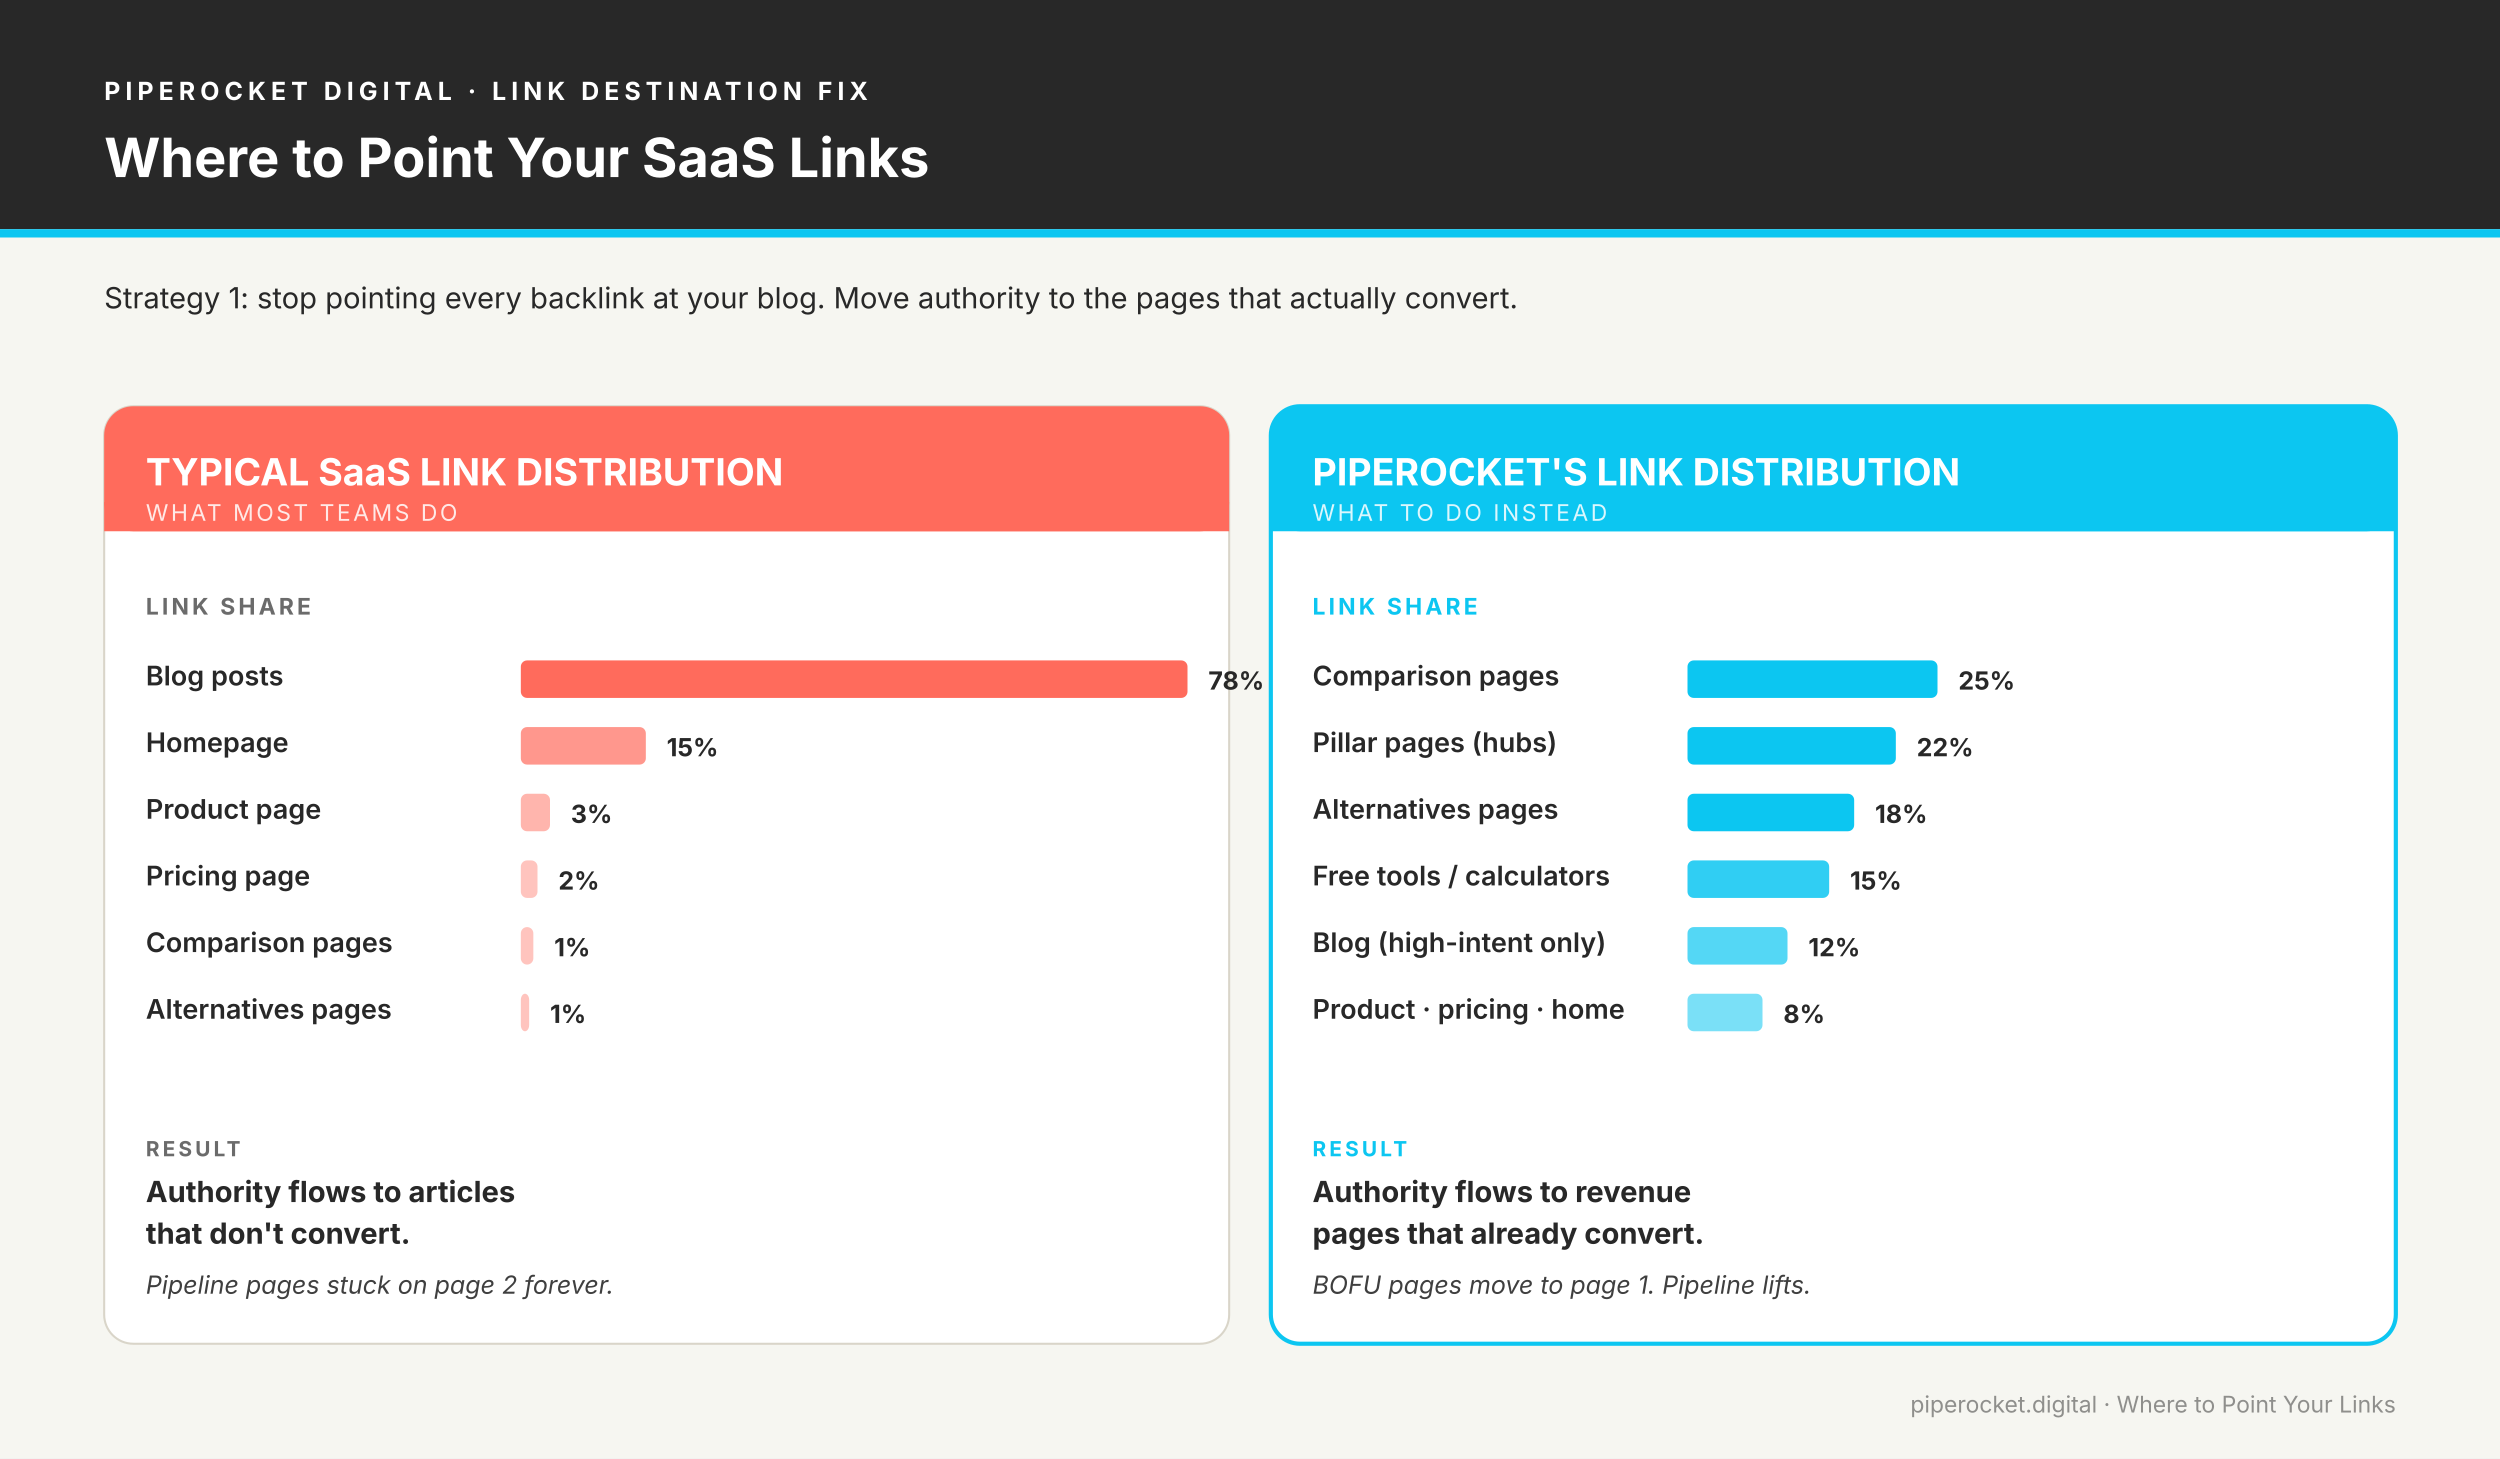
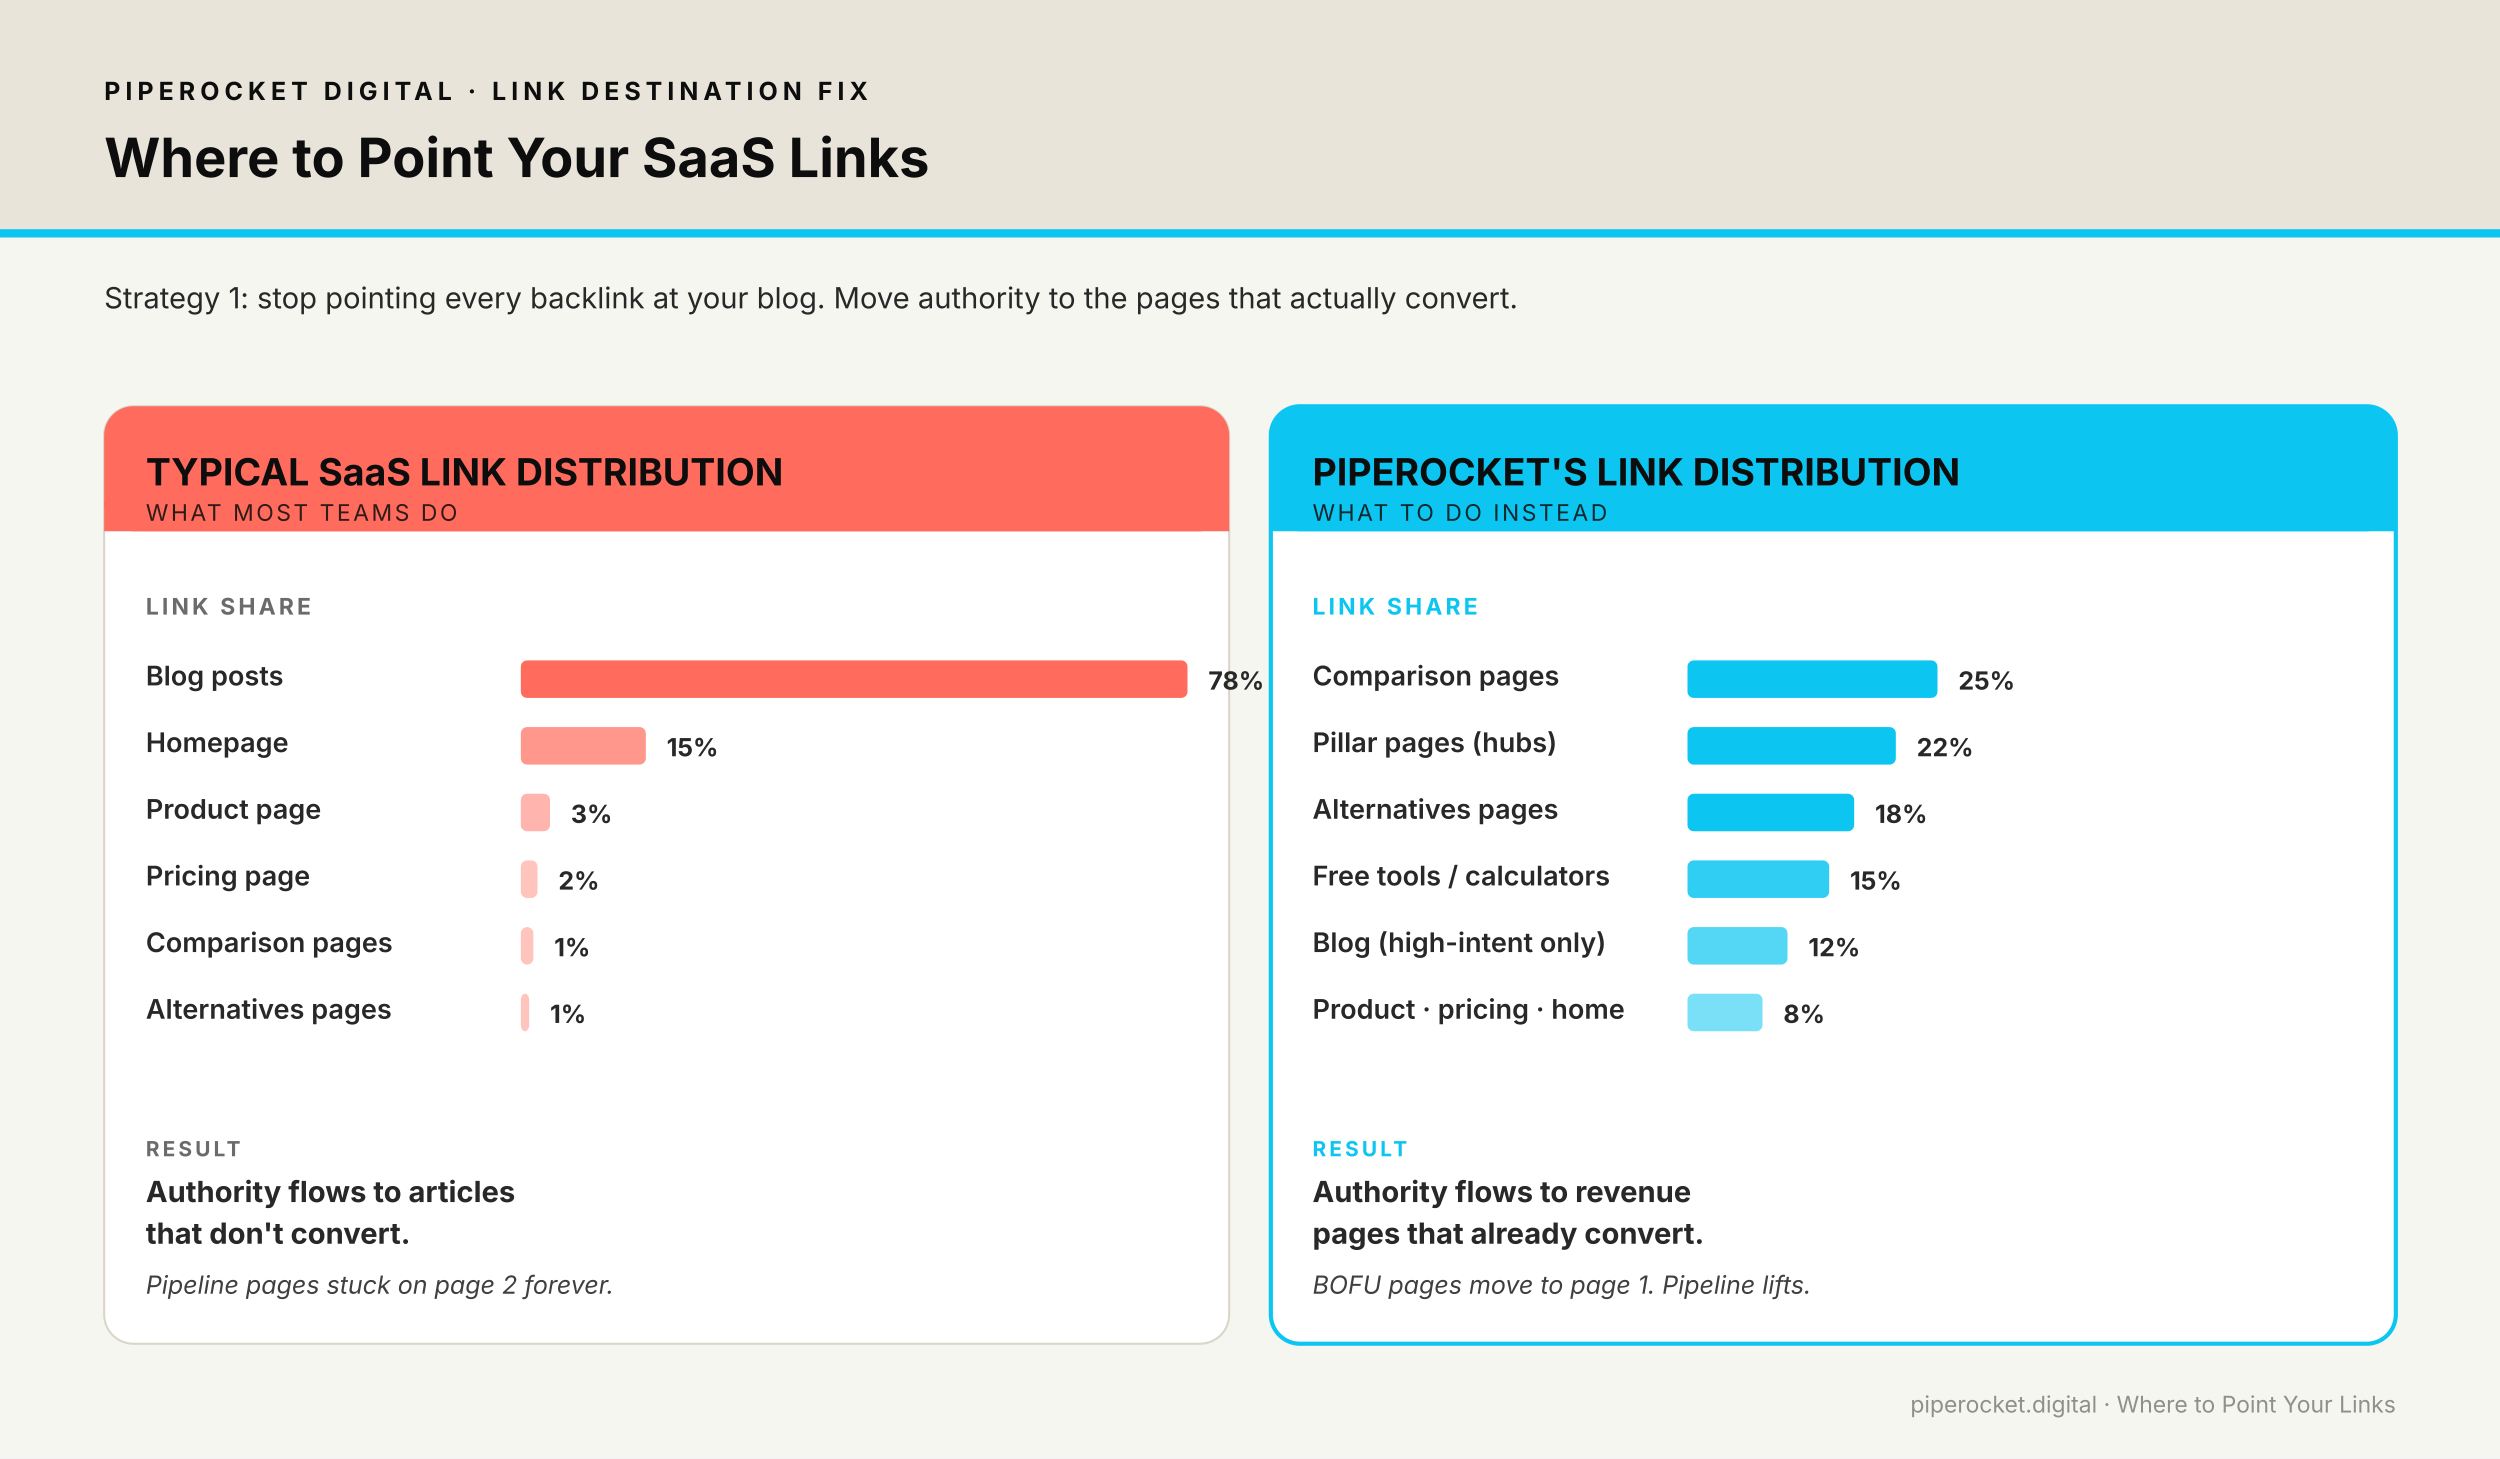
<svg xmlns="http://www.w3.org/2000/svg" viewBox="0 0 1200 700" role="img" aria-labelledby="title-wl desc-wl" font-family="Inter, -apple-system, BlinkMacSystemFont, 'Segoe UI', Arial, sans-serif">
  <rect width="1200" height="700" fill="#F6F6F1" />
-   <rect x="0" y="0" width="1200" height="110" fill="#282828" />
-   <text x="50" y="48" fill="#ffffff" font-size="12" font-weight="700" letter-spacing="2.4">PIPEROCKET DIGITAL · LINK DESTINATION FIX</text>
-   <text x="50" y="85" fill="#ffffff" font-size="26" font-weight="700">Where to Point Your SaaS Links</text>
+   <rect x="0" y="0" width="1200" height="110" fill="#E8E4DA" />
+   <text x="50" y="48" fill="#0D0D0D" font-size="12" font-weight="700" letter-spacing="2.4">PIPEROCKET DIGITAL · LINK DESTINATION FIX</text>
+   <text x="50" y="85" fill="#0D0D0D" font-size="26" font-weight="700">Where to Point Your SaaS Links</text>
  <rect x="0" y="110" width="1200" height="4" fill="#0CC6F1" />
  <text x="50" y="148" fill="#282828" font-size="14">Strategy 1: stop pointing every backlink at your blog. Move authority to the pages that actually convert.</text>
  <g transform="translate(50, 195)">
    <rect width="540" height="450" rx="14" fill="#ffffff" stroke="#D9D5C9" />
    <rect width="540" height="60" rx="14" fill="#FF6B5C" />
    <rect y="46" width="540" height="14" fill="#FF6B5C" />
-     <text x="20" y="38" fill="#ffffff" font-size="18" font-weight="700">TYPICAL SaaS LINK DISTRIBUTION</text>
-     <text x="20" y="55" fill="rgba(255,255,255,0.85)" font-size="11" letter-spacing="1.2">WHAT MOST TEAMS DO</text>
+     <text x="20" y="38" fill="#0D0D0D" font-size="18" font-weight="700">TYPICAL SaaS LINK DISTRIBUTION</text>
+     <text x="20" y="55" fill="rgba(13, 13, 13, 0.85)" font-size="11" letter-spacing="1.2">WHAT MOST TEAMS DO</text>
    <text x="20" y="100" fill="#6B6B6B" font-size="11" font-weight="700" letter-spacing="1.5">LINK SHARE</text>
    <g transform="translate(20, 120)">
      <text x="0" y="14" fill="#282828" font-size="13" font-weight="600">Blog posts</text>
      <rect x="180" y="2" width="320" height="18" rx="3" fill="#FF6B5C" />
      <text x="510" y="16" fill="#282828" font-size="12" font-weight="700">78%</text>
      <text x="0" y="46" fill="#282828" font-size="13" font-weight="600">Homepage</text>
      <rect x="180" y="34" width="60" height="18" rx="3" fill="#FF6B5C" opacity="0.7" />
      <text x="250" y="48" fill="#282828" font-size="12" font-weight="700">15%</text>
      <text x="0" y="78" fill="#282828" font-size="13" font-weight="600">Product page</text>
      <rect x="180" y="66" width="14" height="18" rx="3" fill="#FF6B5C" opacity="0.5" />
      <text x="204" y="80" fill="#282828" font-size="12" font-weight="700">3%</text>
      <text x="0" y="110" fill="#282828" font-size="13" font-weight="600">Pricing page</text>
      <rect x="180" y="98" width="8" height="18" rx="3" fill="#FF6B5C" opacity="0.4" />
      <text x="198" y="112" fill="#282828" font-size="12" font-weight="700">2%</text>
      <text x="0" y="142" fill="#282828" font-size="13" font-weight="600">Comparison pages</text>
      <rect x="180" y="130" width="6" height="18" rx="3" fill="#FF6B5C" opacity="0.4" />
      <text x="196" y="144" fill="#282828" font-size="12" font-weight="700">1%</text>
      <text x="0" y="174" fill="#282828" font-size="13" font-weight="600">Alternatives pages</text>
      <rect x="180" y="162" width="4" height="18" rx="3" fill="#FF6B5C" opacity="0.4" />
      <text x="194" y="176" fill="#282828" font-size="12" font-weight="700">1%</text>
    </g>
    <g transform="translate(20, 360)">
      <text x="0" y="0" fill="#6B6B6B" font-size="10" font-weight="700" letter-spacing="1.5">RESULT</text>
      <text x="0" y="22" fill="#282828" font-size="14" font-weight="700">Authority flows to articles</text>
      <text x="0" y="42" fill="#282828" font-size="14" font-weight="700">that don't convert.</text>
      <text x="0" y="66" fill="#3F3F3F" font-size="12" font-style="italic">Pipeline pages stuck on page 2 forever.</text>
    </g>
  </g>
  <g transform="translate(610, 195)">
    <rect width="540" height="450" rx="14" fill="#ffffff" stroke="#0CC6F1" stroke-width="2" />
    <rect width="540" height="60" rx="14" fill="#0CC6F1" />
    <rect y="46" width="540" height="14" fill="#0CC6F1" />
-     <text x="20" y="38" fill="#ffffff" font-size="18" font-weight="700">PIPEROCKET'S LINK DISTRIBUTION</text>
-     <text x="20" y="55" fill="rgba(255,255,255,0.85)" font-size="11" letter-spacing="1.2">WHAT TO DO INSTEAD</text>
+     <text x="20" y="38" fill="#0D0D0D" font-size="18" font-weight="700">PIPEROCKET'S LINK DISTRIBUTION</text>
+     <text x="20" y="55" fill="rgba(13, 13, 13, 0.85)" font-size="11" letter-spacing="1.2">WHAT TO DO INSTEAD</text>
    <text x="20" y="100" fill="#0CC6F1" font-size="11" font-weight="700" letter-spacing="1.5">LINK SHARE</text>
    <g transform="translate(20, 120)">
      <text x="0" y="14" fill="#282828" font-size="13" font-weight="600">Comparison pages</text>
      <rect x="180" y="2" width="120" height="18" rx="3" fill="#0CC6F1" />
      <text x="310" y="16" fill="#282828" font-size="12" font-weight="700">25%</text>
      <text x="0" y="46" fill="#282828" font-size="13" font-weight="600">Pillar pages (hubs)</text>
      <rect x="180" y="34" width="100" height="18" rx="3" fill="#0CC6F1" />
      <text x="290" y="48" fill="#282828" font-size="12" font-weight="700">22%</text>
      <text x="0" y="78" fill="#282828" font-size="13" font-weight="600">Alternatives pages</text>
      <rect x="180" y="66" width="80" height="18" rx="3" fill="#0CC6F1" />
      <text x="270" y="80" fill="#282828" font-size="12" font-weight="700">18%</text>
      <text x="0" y="110" fill="#282828" font-size="13" font-weight="600">Free tools / calculators</text>
      <rect x="180" y="98" width="68" height="18" rx="3" fill="#0CC6F1" opacity="0.85" />
      <text x="258" y="112" fill="#282828" font-size="12" font-weight="700">15%</text>
      <text x="0" y="142" fill="#282828" font-size="13" font-weight="600">Blog (high-intent only)</text>
      <rect x="180" y="130" width="48" height="18" rx="3" fill="#0CC6F1" opacity="0.7" />
      <text x="238" y="144" fill="#282828" font-size="12" font-weight="700">12%</text>
      <text x="0" y="174" fill="#282828" font-size="13" font-weight="600">Product · pricing · home</text>
      <rect x="180" y="162" width="36" height="18" rx="3" fill="#0CC6F1" opacity="0.55" />
      <text x="226" y="176" fill="#282828" font-size="12" font-weight="700">8%</text>
    </g>
    <g transform="translate(20, 360)">
      <text x="0" y="0" fill="#0CC6F1" font-size="10" font-weight="700" letter-spacing="1.5">RESULT</text>
      <text x="0" y="22" fill="#282828" font-size="14" font-weight="700">Authority flows to revenue</text>
      <text x="0" y="42" fill="#282828" font-size="14" font-weight="700">pages that already convert.</text>
      <text x="0" y="66" fill="#3F3F3F" font-size="12" font-style="italic">BOFU pages move to page 1. Pipeline lifts.</text>
    </g>
  </g>
  <text x="1150" y="678" fill="rgba(40,40,40,0.5)" font-size="11" text-anchor="end">piperocket.digital · Where to Point Your Links</text>
</svg>
